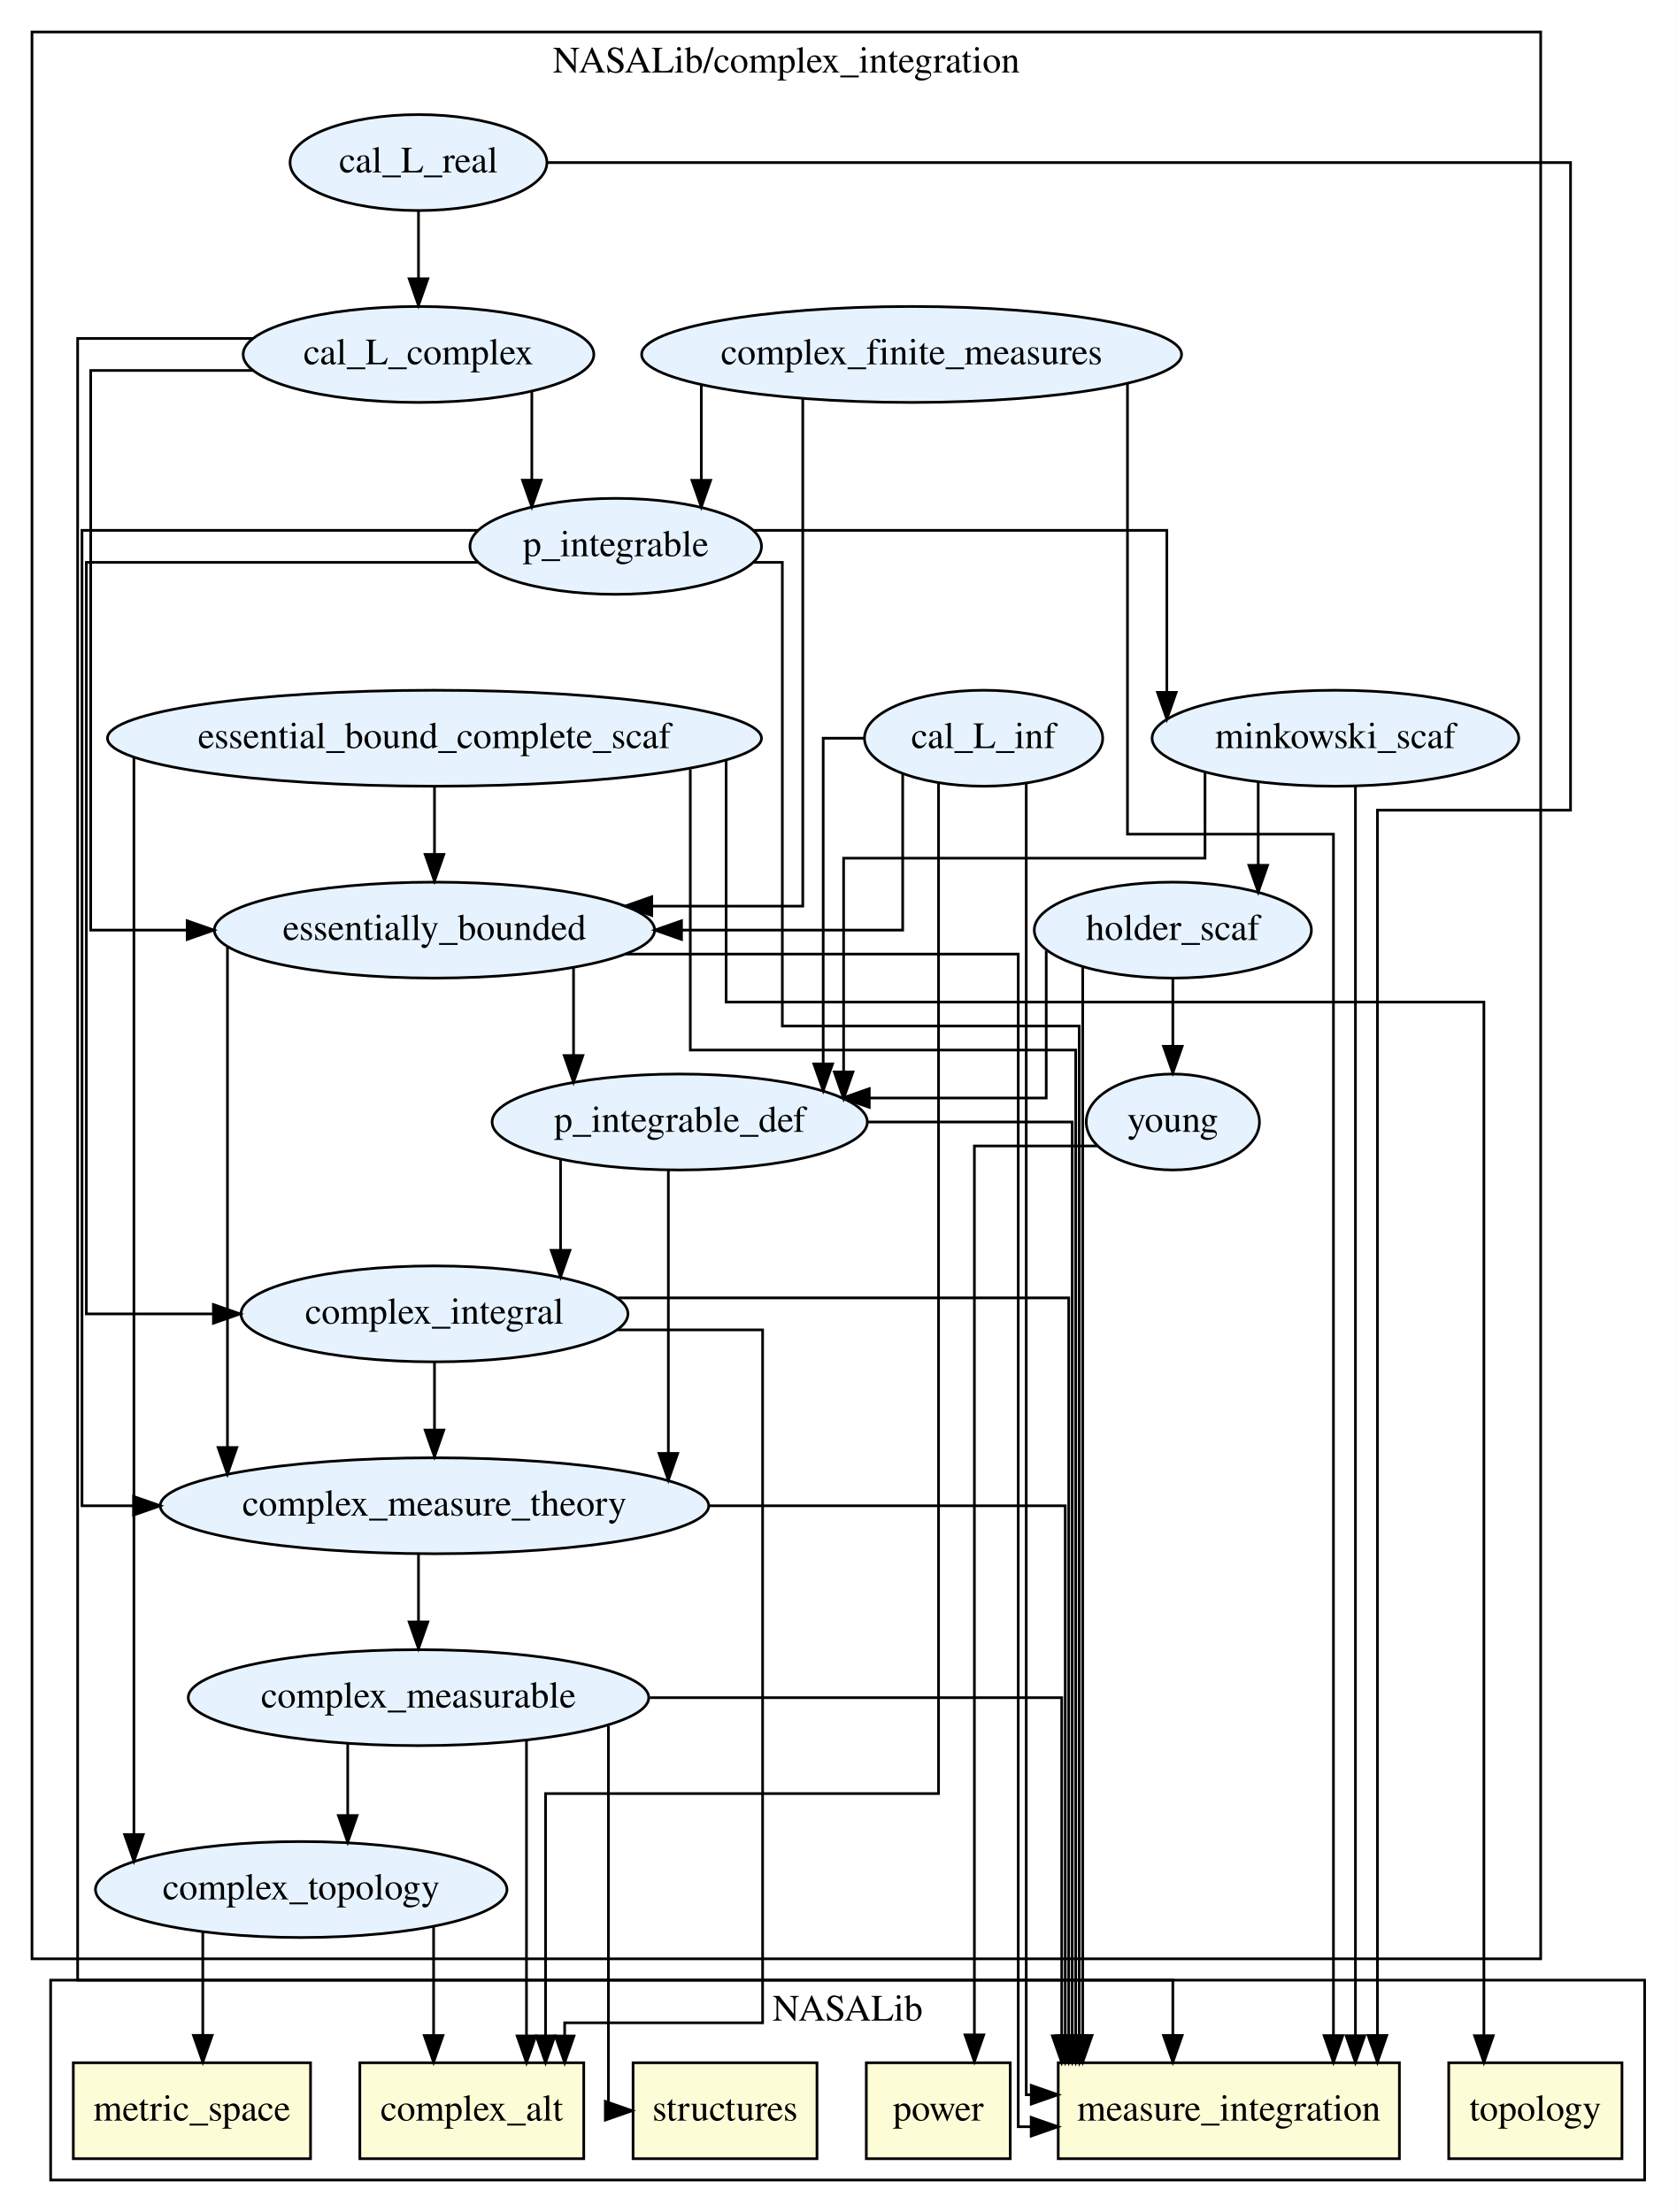
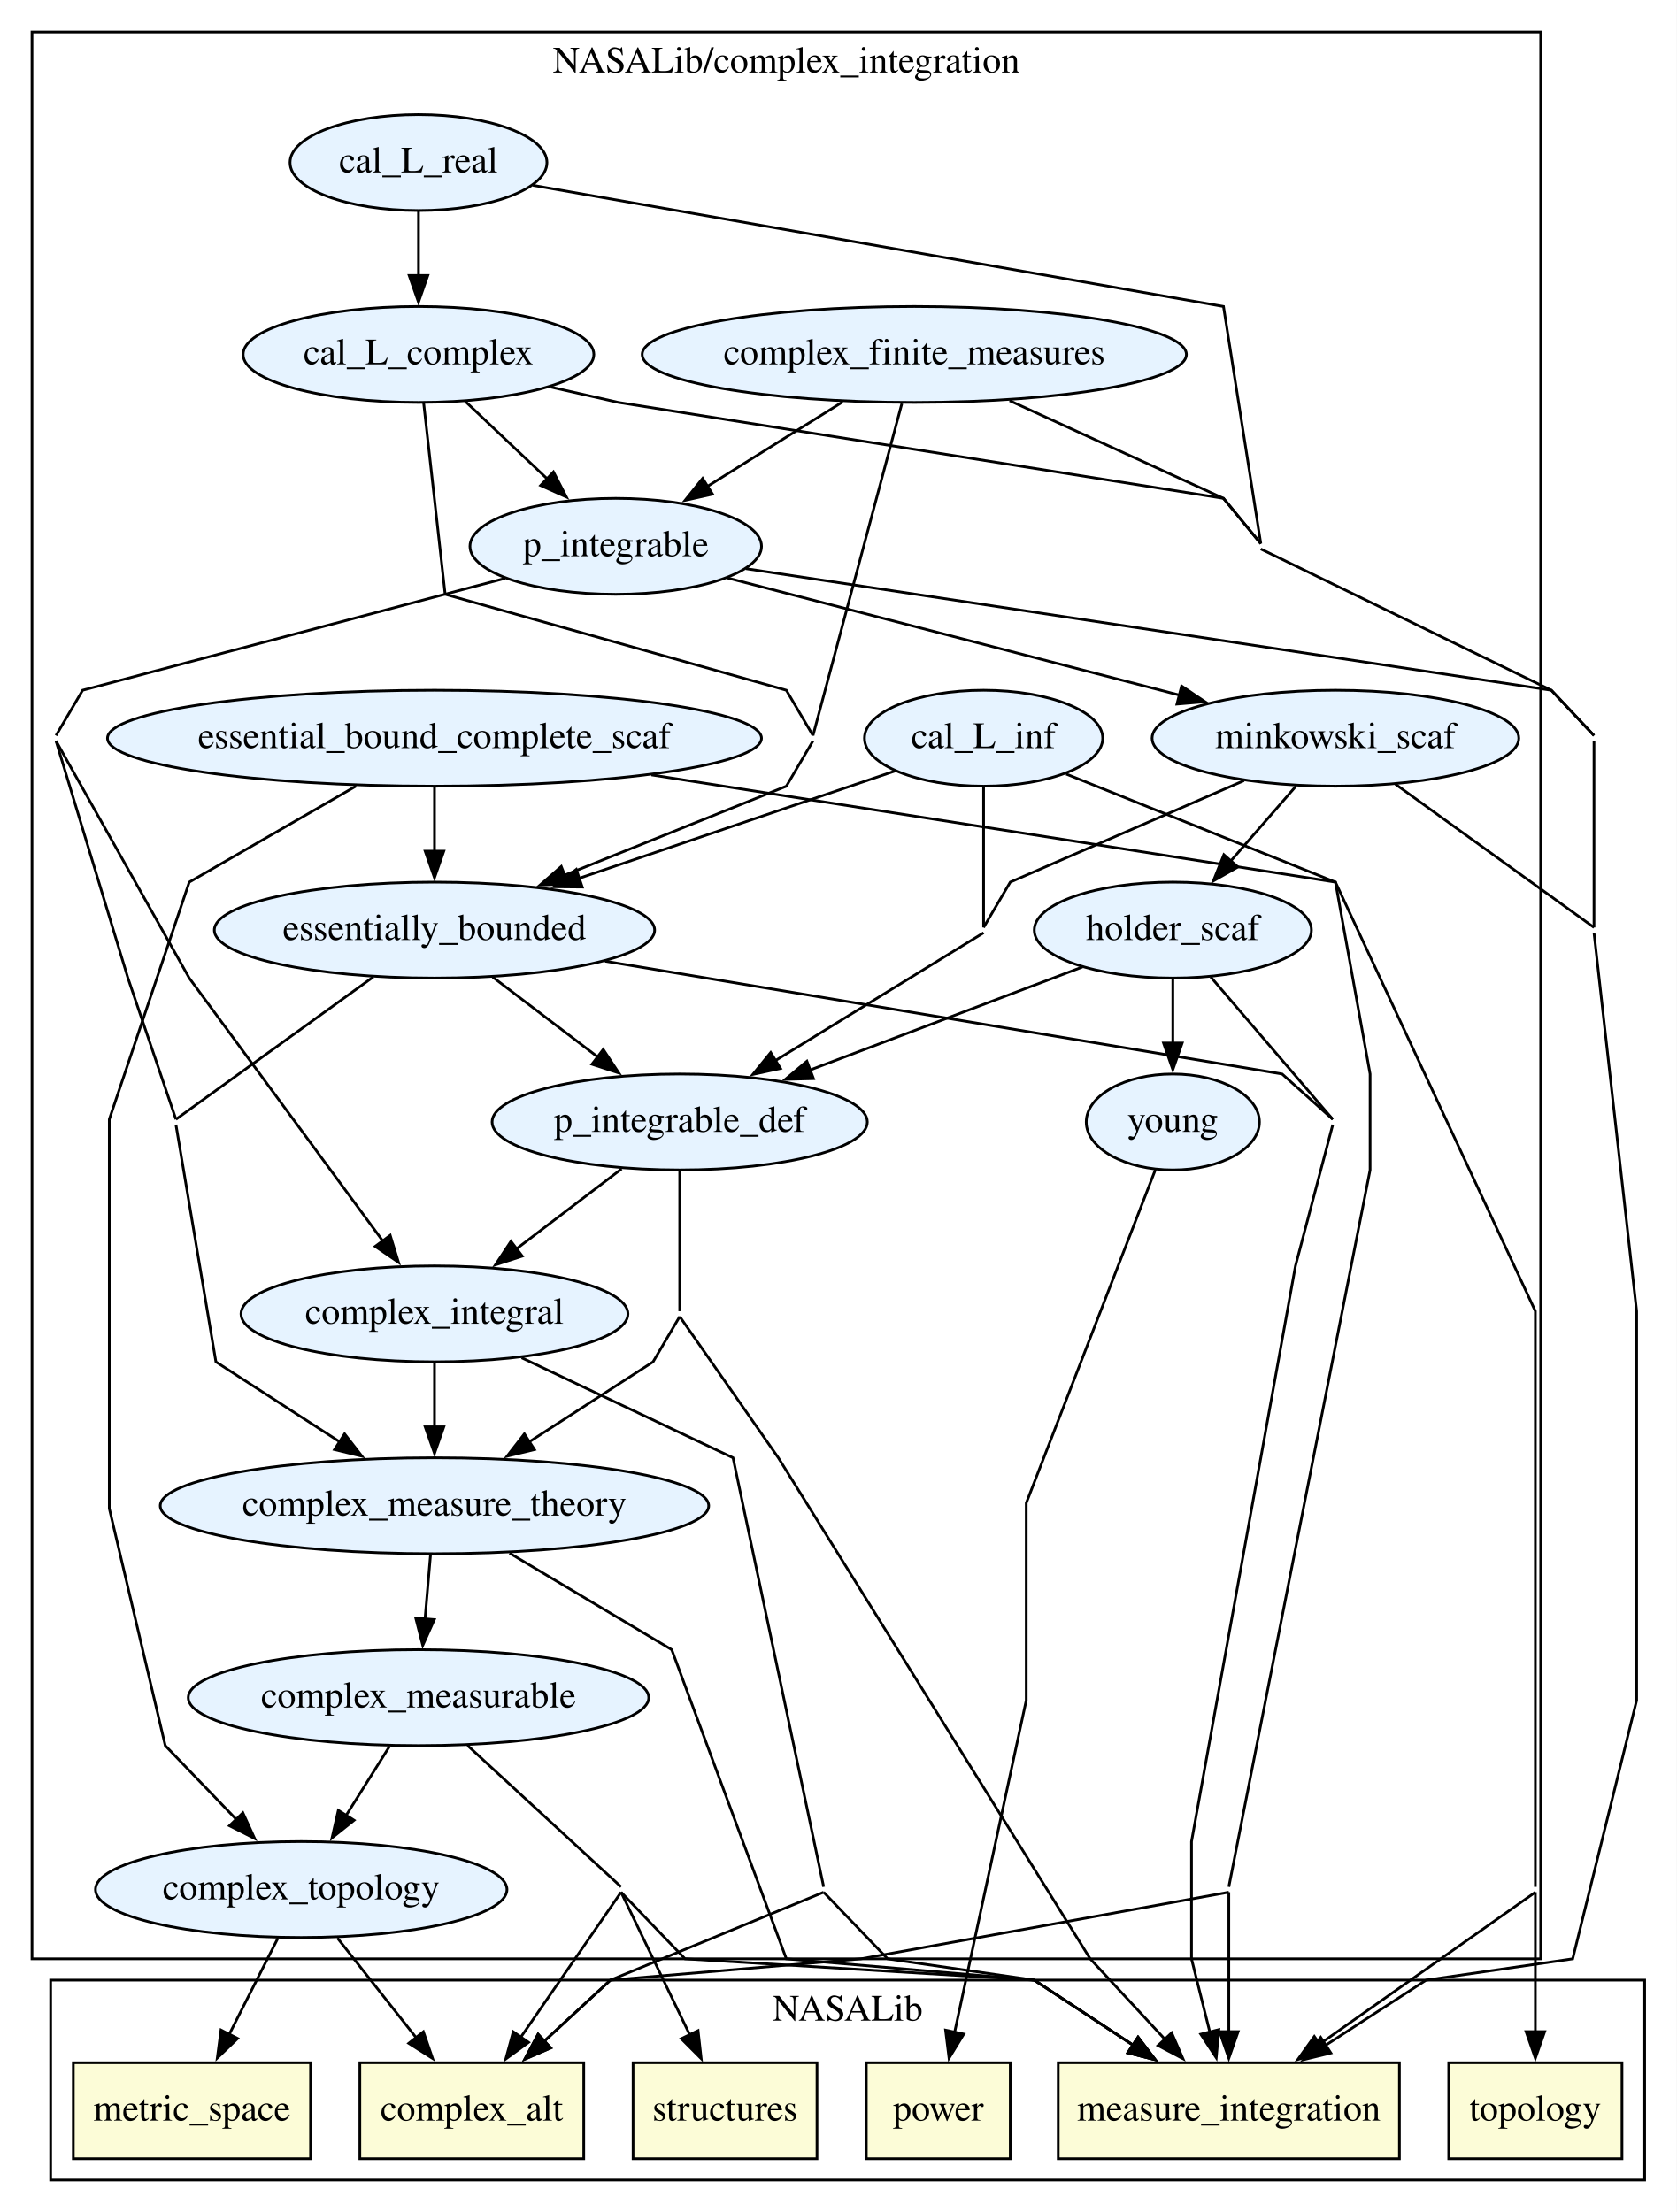
<svg xmlns="http://www.w3.org/2000/svg" width="629pt" height="830pt" viewBox="0.00 0.00 629.00 830.00">
  <g id="graph0" class="graph" transform="scale(1 1) rotate(0) translate(4 826)">
-     <polygon fill="white" stroke="transparent" points="-4,4 -4,-826 625,-826 625,4 -4,4" />
+     <polygon fill="white" stroke="none" points="-4,4 -4,-826 625,-826 625,4 -4,4" />
+     <g id="clust2" class="cluster">
+       <polygon fill="none" stroke="black" points="8,-91 8,-814 574,-814 574,-91 8,-91" />
+       <text text-anchor="middle" x="291" y="-798.8" font-family="Times,serif" font-size="14.00">NASALib/complex_integration</text>
+     </g>
    <g id="clust1" class="cluster">
      <polygon fill="none" stroke="black" points="15,-8 15,-83 613,-83 613,-8 15,-8" />
      <text text-anchor="middle" x="314" y="-67.8" font-family="Times,serif" font-size="14.00">NASALib</text>
    </g>
-     <g id="clust2" class="cluster">
-       <polygon fill="none" stroke="black" points="8,-91 8,-814 574,-814 574,-91 8,-91" />
-       <text text-anchor="middle" x="291" y="-798.8" font-family="Times,serif" font-size="14.00">NASALib/complex_integration</text>
-     </g>
    <g id="node1" class="node">
      <polygon fill="#fcfcd7" stroke="black" points="215,-52 131,-52 131,-16 215,-16 215,-52" />
      <text text-anchor="middle" x="173" y="-30.3" font-family="Times,serif" font-size="14.00">complex_alt</text>
    </g>
    <g id="node2" class="node">
      <ellipse fill="#e6f3ff" stroke="black" cx="153" cy="-693" rx="65.79" ry="18" />
      <text text-anchor="middle" x="153" y="-689.3" font-family="Times,serif" font-size="14.00">cal_L_complex</text>
    </g>
    <g id="node11" class="node">
      <ellipse fill="#e6f3ff" stroke="black" cx="159" cy="-477" rx="82.59" ry="18" />
      <text text-anchor="middle" x="159" y="-473.3" font-family="Times,serif" font-size="14.00">essentially_bounded</text>
    </g>
    <g id="edge1" class="edge">
-       <path fill="none" stroke="black" d="M90.79,-687C60.29,-687 30.03,-687 30.03,-687 30.03,-687 30.03,-477 30.03,-477 30.03,-477 66.22,-477 66.22,-477" />
-       <polygon fill="black" stroke="black" points="66.22,-480.5 76.22,-477 66.22,-473.5 66.22,-480.5" />
+       <path fill="none" stroke="black" d="M154.93,-674.84C157.83,-648.98 163,-603 163,-603 163,-603 291,-567 291,-567 291,-567 301,-550 301,-550" />
+       <path fill="none" stroke="black" d="M301,-548C301,-548 291,-531 291,-531 291,-531 245.18,-512.6 207.54,-497.49" />
+       <polygon fill="black" stroke="black" points="209.17,-494.37 198.58,-493.89 206.56,-500.87 209.17,-494.37" />
    </g>
    <g id="node14" class="node">
      <ellipse fill="#e6f3ff" stroke="black" cx="227" cy="-621" rx="54.69" ry="18" />
      <text text-anchor="middle" x="227" y="-617.3" font-family="Times,serif" font-size="14.00">p_integrable</text>
    </g>
    <g id="edge2" class="edge">
-       <path fill="none" stroke="black" d="M195.52,-679.12C195.52,-679.12 195.52,-645.83 195.52,-645.83" />
-       <polygon fill="black" stroke="black" points="199.02,-645.83 195.52,-635.83 192.02,-645.83 199.02,-645.83" />
+       <path fill="none" stroke="black" d="M170.54,-675.41C179.75,-666.69 191.22,-655.85 201.41,-646.21" />
+       <polygon fill="black" stroke="black" points="203.63,-648.92 208.49,-639.51 198.82,-643.84 203.63,-648.92" />
    </g>
    <g id="node17" class="node">
      <polygon fill="#fcfcd7" stroke="black" points="521,-52 393,-52 393,-16 521,-16 521,-52" />
      <text text-anchor="middle" x="457" y="-30.3" font-family="Times,serif" font-size="14.00">measure_integration</text>
    </g>
    <g id="edge3" class="edge">
-       <path fill="none" stroke="black" d="M90.94,-699C58.36,-699 25.13,-699 25.13,-699 25.13,-699 25.13,-83 25.13,-83 25.13,-83 436,-83 436,-83 436,-83 436,-62.25 436,-62.25" />
-       <polygon fill="black" stroke="black" points="439.5,-62.25 436,-52.25 432.5,-62.25 439.5,-62.25" />
+       <path fill="none" stroke="black" d="M202.61,-680.76C216.56,-677.59 228,-675 228,-675 228,-675 455,-639 455,-639 455,-639 469,-622 469,-622" />
+       <path fill="none" stroke="black" d="M469,-620C469,-620 578,-567 578,-567 578,-567 594,-550 594,-550" />
    </g>
    <g id="node3" class="node">
      <ellipse fill="#e6f3ff" stroke="black" cx="365" cy="-549" rx="44.69" ry="18" />
      <text text-anchor="middle" x="365" y="-545.3" font-family="Times,serif" font-size="14.00">cal_L_inf</text>
    </g>
    <g id="edge4" class="edge">
-       <path fill="none" stroke="black" d="M348.1,-531.98C348.1,-456.19 348.1,-153 348.1,-153 348.1,-153 200.67,-153 200.67,-153 200.67,-153 200.67,-62.07 200.67,-62.07" />
-       <polygon fill="black" stroke="black" points="204.17,-62.07 200.67,-52.07 197.17,-62.07 204.17,-62.07" />
+       <path fill="none" stroke="black" d="M457,-116C457,-116 319,-91 319,-91 319,-91 225,-83 225,-83 225,-83 212.66,-71.61 200.01,-59.93" />
+       <polygon fill="black" stroke="black" points="202.61,-57.57 192.89,-53.36 197.86,-62.71 202.61,-57.57" />
+       <path fill="none" stroke="black" d="M395.95,-535.57C434.96,-519.91 497,-495 497,-495 497,-495 510,-423 510,-423 510,-423 510,-387 510,-387 510,-387 457,-118 457,-118" />
    </g>
    <g id="edge5" class="edge">
-       <path fill="none" stroke="black" d="M334.65,-535.46C334.65,-514.6 334.65,-477 334.65,-477 334.65,-477 251.68,-477 251.68,-477" />
-       <polygon fill="black" stroke="black" points="251.68,-473.5 241.68,-477 251.68,-480.5 251.68,-473.5" />
+       <path fill="none" stroke="black" d="M331.9,-536.75C299.92,-525.88 250.9,-509.23 213.22,-496.42" />
+       <polygon fill="black" stroke="black" points="214.44,-493.14 203.85,-493.24 212.19,-499.77 214.44,-493.14" />
    </g>
    <g id="node15" class="node">
      <ellipse fill="#e6f3ff" stroke="black" cx="251" cy="-405" rx="70.39" ry="18" />
      <text text-anchor="middle" x="251" y="-401.3" font-family="Times,serif" font-size="14.00">p_integrable_def</text>
    </g>
    <g id="edge6" class="edge">
-       <path fill="none" stroke="black" d="M320.01,-549C311.31,-549 304.83,-549 304.83,-549 304.83,-549 304.83,-426.78 304.83,-426.78" />
-       <polygon fill="black" stroke="black" points="308.33,-426.78 304.83,-416.78 301.33,-426.78 308.33,-426.78" />
+       <path fill="none" stroke="black" d="M365,-530.7C365,-509.97 365,-478 365,-478" />
+       <path fill="none" stroke="black" d="M365,-476C365,-476 320.11,-448.44 286.67,-427.9" />
+       <polygon fill="black" stroke="black" points="288.8,-425.1 278.44,-422.85 285.13,-431.07 288.8,-425.1" />
    </g>
    <g id="edge7" class="edge">
-       <path fill="none" stroke="black" d="M381,-532.06C381,-443.75 381,-40 381,-40 381,-40 382.88,-40 382.88,-40" />
-       <polygon fill="black" stroke="black" points="382.88,-43.5 392.88,-40 382.88,-36.5 382.88,-43.5" />
+       <path fill="none" stroke="black" d="M457,-116C457,-116 457,-86.96 457,-63.66" />
+       <polygon fill="black" stroke="black" points="460.5,-63.69 457,-53.69 453.5,-63.69 460.5,-63.69" />
    </g>
    <g id="node4" class="node">
      <ellipse fill="#e6f3ff" stroke="black" cx="153" cy="-765" rx="48.19" ry="18" />
      <text text-anchor="middle" x="153" y="-761.3" font-family="Times,serif" font-size="14.00">cal_L_real</text>
    </g>
    <g id="edge8" class="edge">
-       <path fill="none" stroke="black" d="M153,-746.83C153,-746.83 153,-721.41 153,-721.41" />
-       <polygon fill="black" stroke="black" points="156.5,-721.41 153,-711.41 149.5,-721.41 156.5,-721.41" />
+       <path fill="none" stroke="black" d="M153,-746.7C153,-739.41 153,-730.73 153,-722.54" />
+       <polygon fill="black" stroke="black" points="156.5,-722.62 153,-712.62 149.5,-722.62 156.5,-722.62" />
    </g>
    <g id="edge9" class="edge">
-       <path fill="none" stroke="black" d="M201.32,-765C314.1,-765 585.2,-765 585.2,-765 585.2,-765 585.2,-522 585.2,-522 585.2,-522 512.75,-522 512.75,-522 512.75,-522 512.75,-62.24 512.75,-62.24" />
-       <polygon fill="black" stroke="black" points="516.25,-62.24 512.75,-52.24 509.25,-62.24 516.25,-62.24" />
+       <path fill="none" stroke="black" d="M195.95,-756.46C279.33,-741.83 455,-711 455,-711 455,-711 469,-622 469,-622" />
    </g>
    <g id="node5" class="node">
-       <ellipse fill="#e6f3ff" stroke="black" cx="338" cy="-693" rx="101.28" ry="18" />
-       <text text-anchor="middle" x="338" y="-689.3" font-family="Times,serif" font-size="14.00">complex_finite_measures</text>
+       <ellipse fill="#e6f3ff" stroke="black" cx="339" cy="-693" rx="102.08" ry="18" />
+       <text text-anchor="middle" x="339" y="-689.3" font-family="Times,serif" font-size="14.00">complex_finite_measures</text>
    </g>
    <g id="edge10" class="edge">
-       <path fill="none" stroke="black" d="M297.17,-676.41C297.17,-627.29 297.17,-486 297.17,-486 297.17,-486 240.51,-486 240.51,-486" />
-       <polygon fill="black" stroke="black" points="240.51,-482.5 230.51,-486 240.51,-489.5 240.51,-482.5" />
+       <path fill="none" stroke="black" d="M334.34,-674.59C324.19,-636.67 301,-550 301,-550" />
    </g>
    <g id="edge11" class="edge">
-       <path fill="none" stroke="black" d="M259.1,-681.43C259.1,-681.43 259.1,-645.78 259.1,-645.78" />
-       <polygon fill="black" stroke="black" points="262.6,-645.78 259.1,-635.78 255.6,-645.78 262.6,-645.78" />
+       <path fill="none" stroke="black" d="M312.17,-675.23C296.95,-665.72 277.74,-653.71 261.42,-643.51" />
+       <polygon fill="black" stroke="black" points="263.31,-640.57 252.98,-638.24 259.6,-646.5 263.31,-640.57" />
    </g>
    <g id="edge12" class="edge">
-       <path fill="none" stroke="black" d="M418.98,-682.01C418.98,-642.93 418.98,-513 418.98,-513 418.98,-513 496.25,-513 496.25,-513 496.25,-513 496.25,-62.19 496.25,-62.19" />
-       <polygon fill="black" stroke="black" points="499.75,-62.19 496.25,-52.19 492.75,-62.19 499.75,-62.19" />
+       <path fill="none" stroke="black" d="M374.75,-675.67C408.83,-660.09 455,-639 455,-639 455,-639 469,-622 469,-622" />
    </g>
    <g id="node6" class="node">
      <ellipse fill="#e6f3ff" stroke="black" cx="159" cy="-333" rx="72.59" ry="18" />
      <text text-anchor="middle" x="159" y="-329.3" font-family="Times,serif" font-size="14.00">complex_integral</text>
    </g>
    <g id="edge13" class="edge">
-       <path fill="none" stroke="black" d="M227.75,-327C255.94,-327 282.1,-327 282.1,-327 282.1,-327 282.1,-67 282.1,-67 282.1,-67 207.84,-67 207.84,-67 207.84,-67 207.84,-62.04 207.84,-62.04" />
-       <polygon fill="black" stroke="black" points="211.34,-62.04 207.84,-52.04 204.34,-62.04 211.34,-62.04" />
+       <path fill="none" stroke="black" d="M305,-116C305,-116 225,-83 225,-83 225,-83 212.66,-71.61 200.01,-59.93" />
+       <polygon fill="black" stroke="black" points="202.61,-57.57 192.89,-53.36 197.86,-62.71 202.61,-57.57" />
+       <path fill="none" stroke="black" d="M191.7,-316.53C224.75,-300.88 271,-279 271,-279 271,-279 305,-118 305,-118" />
    </g>
    <g id="node8" class="node">
      <ellipse fill="#e6f3ff" stroke="black" cx="159" cy="-261" rx="102.88" ry="18" />
      <text text-anchor="middle" x="159" y="-257.3" font-family="Times,serif" font-size="14.00">complex_measure_theory</text>
    </g>
    <g id="edge14" class="edge">
-       <path fill="none" stroke="black" d="M159,-314.83C159,-314.83 159,-289.41 159,-289.41" />
-       <polygon fill="black" stroke="black" points="162.5,-289.41 159,-279.41 155.5,-289.41 162.5,-289.41" />
+       <path fill="none" stroke="black" d="M159,-314.7C159,-307.41 159,-298.73 159,-290.54" />
+       <polygon fill="black" stroke="black" points="162.5,-290.62 159,-280.62 155.5,-290.62 162.5,-290.62" />
    </g>
    <g id="edge15" class="edge">
-       <path fill="none" stroke="black" d="M227.82,-339C298.09,-339 396.94,-339 396.94,-339 396.94,-339 396.94,-62.17 396.94,-62.17" />
-       <polygon fill="black" stroke="black" points="400.44,-62.17 396.94,-52.17 393.44,-62.17 400.44,-62.17" />
+       <path fill="none" stroke="black" d="M305,-116C305,-116 329,-91 329,-91 329,-91 384,-83 384,-83 384,-83 402.66,-70.73 421.11,-58.6" />
+       <polygon fill="black" stroke="black" points="422.95,-61.58 429.38,-53.16 419.1,-55.73 422.95,-61.58" />
    </g>
    <g id="node7" class="node">
      <ellipse fill="#e6f3ff" stroke="black" cx="153" cy="-189" rx="86.38" ry="18" />
      <text text-anchor="middle" x="153" y="-185.3" font-family="Times,serif" font-size="14.00">complex_measurable</text>
    </g>
    <g id="edge16" class="edge">
-       <path fill="none" stroke="black" d="M193.51,-173C193.51,-173 193.51,-62.06 193.51,-62.06" />
-       <polygon fill="black" stroke="black" points="197.01,-62.06 193.51,-52.06 190.01,-62.06 197.01,-62.06" />
+       <path fill="none" stroke="black" d="M229,-116C229,-116 207.61,-85.07 191.27,-61.43" />
+       <polygon fill="black" stroke="black" points="194.3,-59.66 185.74,-53.42 188.54,-63.64 194.3,-59.66" />
+       <path fill="none" stroke="black" d="M171.4,-171.05C193.89,-150.34 229,-118 229,-118" />
    </g>
    <g id="node9" class="node">
      <ellipse fill="#e6f3ff" stroke="black" cx="109" cy="-117" rx="77.19" ry="18" />
      <text text-anchor="middle" x="109" y="-113.3" font-family="Times,serif" font-size="14.00">complex_topology</text>
    </g>
    <g id="edge17" class="edge">
-       <path fill="none" stroke="black" d="M126.45,-171.57C126.45,-171.57 126.45,-144.77 126.45,-144.77" />
-       <polygon fill="black" stroke="black" points="129.95,-144.77 126.45,-134.77 122.95,-144.77 129.95,-144.77" />
+       <path fill="none" stroke="black" d="M142.12,-170.7C137.22,-162.9 131.32,-153.51 125.86,-144.83" />
+       <polygon fill="black" stroke="black" points="128.84,-142.99 120.56,-136.39 122.92,-146.71 128.84,-142.99" />
    </g>
    <g id="edge18" class="edge">
-       <path fill="none" stroke="black" d="M239.78,-189C308.96,-189 394.31,-189 394.31,-189 394.31,-189 394.31,-62.08 394.31,-62.08" />
-       <polygon fill="black" stroke="black" points="397.81,-62.08 394.31,-52.08 390.81,-62.08 397.81,-62.08" />
+       <path fill="none" stroke="black" d="M229,-116C229,-116 253,-91 253,-91 253,-91 384,-83 384,-83 384,-83 402.66,-70.73 421.11,-58.6" />
+       <polygon fill="black" stroke="black" points="422.95,-61.58 429.38,-53.16 419.1,-55.73 422.95,-61.58" />
    </g>
    <g id="node20" class="node">
      <polygon fill="#fcfcd7" stroke="black" points="302.5,-52 233.5,-52 233.5,-16 302.5,-16 302.5,-52" />
      <text text-anchor="middle" x="268" y="-30.3" font-family="Times,serif" font-size="14.00">structures</text>
    </g>
    <g id="edge19" class="edge">
-       <path fill="none" stroke="black" d="M224.25,-178.35C224.25,-143.33 224.25,-34 224.25,-34 224.25,-34 225.14,-34 225.14,-34" />
-       <polygon fill="black" stroke="black" points="223.1,-37.5 233.1,-34 223.1,-30.5 223.1,-37.5" />
+       <path fill="none" stroke="black" d="M229,-116C229,-116 243.5,-85.89 254.82,-62.38" />
+       <polygon fill="black" stroke="black" points="257.89,-64.07 259.07,-53.54 251.58,-61.03 257.89,-64.07" />
    </g>
    <g id="edge20" class="edge">
-       <path fill="none" stroke="black" d="M153,-242.83C153,-242.83 153,-217.41 153,-217.41" />
-       <polygon fill="black" stroke="black" points="156.5,-217.41 153,-207.41 149.5,-217.41 156.5,-217.41" />
+       <path fill="none" stroke="black" d="M157.52,-242.7C156.89,-235.41 156.15,-226.73 155.45,-218.54" />
+       <polygon fill="black" stroke="black" points="158.94,-218.28 154.6,-208.61 151.96,-218.87 158.94,-218.28" />
    </g>
    <g id="edge21" class="edge">
-       <path fill="none" stroke="black" d="M261.76,-261C325.61,-261 395.63,-261 395.63,-261 395.63,-261 395.63,-62.19 395.63,-62.19" />
-       <polygon fill="black" stroke="black" points="399.13,-62.19 395.63,-52.19 392.13,-62.19 399.13,-62.19" />
+       <path fill="none" stroke="black" d="M187.16,-243.23C213.23,-227.7 248,-207 248,-207 248,-207 291,-91 291,-91 291,-91 384,-83 384,-83 384,-83 402.66,-70.73 421.11,-58.6" />
+       <polygon fill="black" stroke="black" points="422.95,-61.58 429.38,-53.16 419.1,-55.73 422.95,-61.58" />
    </g>
    <g id="edge22" class="edge">
-       <path fill="none" stroke="black" d="M158.67,-102.92C158.67,-102.92 158.67,-62.22 158.67,-62.22" />
-       <polygon fill="black" stroke="black" points="162.17,-62.22 158.67,-52.22 155.17,-62.22 162.17,-62.22" />
+       <path fill="none" stroke="black" d="M122.57,-98.82C131.17,-87.94 142.46,-73.66 152.17,-61.36" />
+       <polygon fill="black" stroke="black" points="154.83,-63.64 158.29,-53.62 149.34,-59.3 154.83,-63.64" />
    </g>
    <g id="node18" class="node">
      <polygon fill="#fcfcd7" stroke="black" points="112.5,-52 23.5,-52 23.5,-16 112.5,-16 112.5,-52" />
      <text text-anchor="middle" x="68" y="-30.3" font-family="Times,serif" font-size="14.00">metric_space</text>
    </g>
    <g id="edge23" class="edge">
-       <path fill="none" stroke="black" d="M72.08,-101C72.08,-101 72.08,-62.27 72.08,-62.27" />
-       <polygon fill="black" stroke="black" points="75.58,-62.27 72.08,-52.27 68.58,-62.27 75.58,-62.27" />
+       <path fill="none" stroke="black" d="M100.3,-98.82C94.96,-88.26 87.99,-74.49 81.89,-62.45" />
+       <polygon fill="black" stroke="black" points="85.15,-61.12 77.51,-53.78 78.9,-64.29 85.15,-61.12" />
    </g>
    <g id="node10" class="node">
      <ellipse fill="#e6f3ff" stroke="black" cx="159" cy="-549" rx="122.68" ry="18" />
      <text text-anchor="middle" x="159" y="-545.3" font-family="Times,serif" font-size="14.00">essential_bound_complete_scaf</text>
    </g>
    <g id="edge24" class="edge">
-       <path fill="none" stroke="black" d="M46.24,-541.5C46.24,-541.5 46.24,-137.65 46.24,-137.65" />
-       <polygon fill="black" stroke="black" points="49.74,-137.65 46.24,-127.65 42.74,-137.65 49.74,-137.65" />
+       <path fill="none" stroke="black" d="M129.64,-531.08C102.71,-515.57 67,-495 67,-495 67,-495 37,-406 37,-406 37,-406 37,-406 37,-260 37,-260 58,-171 58,-171 58,-171 71.75,-156.71 84.97,-142.97" />
+       <polygon fill="black" stroke="black" points="87.12,-145.78 91.53,-136.15 82.08,-140.93 87.12,-145.78" />
    </g>
    <g id="edge25" class="edge">
-       <path fill="none" stroke="black" d="M159,-530.83C159,-530.83 159,-505.41 159,-505.41" />
-       <polygon fill="black" stroke="black" points="162.5,-505.41 159,-495.41 155.5,-505.41 162.5,-505.41" />
+       <path fill="none" stroke="black" d="M159,-530.7C159,-523.41 159,-514.73 159,-506.54" />
+       <polygon fill="black" stroke="black" points="162.5,-506.62 159,-496.62 155.5,-506.62 162.5,-506.62" />
    </g>
    <g id="edge26" class="edge">
-       <path fill="none" stroke="black" d="M254.97,-537.35C254.97,-507.76 254.97,-432 254.97,-432 254.97,-432 399.56,-432 399.56,-432 399.56,-432 399.56,-62.14 399.56,-62.14" />
-       <polygon fill="black" stroke="black" points="403.06,-62.14 399.56,-52.14 396.06,-62.14 403.06,-62.14" />
+       <path fill="none" stroke="black" d="M572,-116C572,-116 524.76,-82.73 490.84,-58.83" />
+       <polygon fill="black" stroke="black" points="493.1,-56.15 482.91,-53.25 489.07,-61.87 493.1,-56.15" />
+       <path fill="none" stroke="black" d="M240.39,-535.24C340.4,-519.56 497,-495 497,-495 497,-495 572,-334 572,-334 572,-334 572,-334 572,-260 572,-260 572,-118 572,-118" />
    </g>
    <g id="node21" class="node">
      <polygon fill="#fcfcd7" stroke="black" points="604.5,-52 539.5,-52 539.5,-16 604.5,-16 604.5,-52" />
      <text text-anchor="middle" x="572" y="-30.3" font-family="Times,serif" font-size="14.00">topology</text>
    </g>
    <g id="edge27" class="edge">
-       <path fill="none" stroke="black" d="M268.41,-540.56C268.41,-516.62 268.41,-450 268.41,-450 268.41,-450 552.7,-450 552.7,-450 552.7,-450 552.7,-62.14 552.7,-62.14" />
-       <polygon fill="black" stroke="black" points="556.2,-62.14 552.7,-52.14 549.2,-62.14 556.2,-62.14" />
+       <path fill="none" stroke="black" d="M572,-116C572,-116 572,-86.96 572,-63.66" />
+       <polygon fill="black" stroke="black" points="575.5,-63.69 572,-53.69 568.5,-63.69 575.5,-63.69" />
    </g>
    <g id="edge28" class="edge">
-       <path fill="none" stroke="black" d="M81.33,-470.77C81.33,-470.77 81.33,-282.85 81.33,-282.85" />
-       <polygon fill="black" stroke="black" points="84.83,-282.85 81.33,-272.85 77.83,-282.85 84.83,-282.85" />
+       <path fill="none" stroke="black" d="M136.01,-459.41C107.33,-438.71 62,-406 62,-406" />
    </g>
    <g id="edge29" class="edge">
-       <path fill="none" stroke="black" d="M211.17,-462.78C211.17,-462.78 211.17,-429.94 211.17,-429.94" />
-       <polygon fill="black" stroke="black" points="214.67,-429.94 211.17,-419.94 207.67,-429.94 214.67,-429.94" />
+       <path fill="none" stroke="black" d="M180.8,-459.41C192.6,-450.43 207.38,-439.19 220.32,-429.34" />
+       <polygon fill="black" stroke="black" points="222.31,-432.23 228.15,-423.39 218.07,-426.66 222.31,-432.23" />
    </g>
    <g id="edge30" class="edge">
-       <path fill="none" stroke="black" d="M230.71,-468C294.58,-468 378,-468 378,-468 378,-468 378,-28 378,-28 378,-28 382.86,-28 382.86,-28" />
-       <polygon fill="black" stroke="black" points="382.86,-31.5 392.86,-28 382.86,-24.5 382.86,-31.5" />
+       <path fill="none" stroke="black" d="M496,-404C496,-404 482,-351 482,-351 482,-351 443,-135 443,-135 443,-135 443,-91 443,-91 443,-91 446.45,-77.21 449.92,-63.32" />
+       <polygon fill="black" stroke="black" points="453.25,-64.43 452.28,-53.88 446.46,-62.73 453.25,-64.43" />
+       <path fill="none" stroke="black" d="M222.97,-465.34C315.83,-449.86 477,-423 477,-423 477,-423 496,-406 496,-406" />
    </g>
    <g id="node12" class="node">
      <ellipse fill="#e6f3ff" stroke="black" cx="436" cy="-477" rx="51.99" ry="18" />
      <text text-anchor="middle" x="436" y="-473.3" font-family="Times,serif" font-size="14.00">holder_scaf</text>
    </g>
    <g id="edge31" class="edge">
-       <path fill="none" stroke="black" d="M388.5,-469.27C388.5,-452.45 388.5,-414 388.5,-414 388.5,-414 322.11,-414 322.11,-414" />
-       <polygon fill="black" stroke="black" points="322.11,-410.5 312.11,-414 322.11,-417.5 322.11,-410.5" />
+       <path fill="none" stroke="black" d="M402.07,-463.16C373.39,-452.31 331.95,-436.63 299.73,-424.44" />
+       <polygon fill="black" stroke="black" points="301.19,-421.25 290.6,-420.98 298.71,-427.8 301.19,-421.25" />
    </g>
    <g id="node16" class="node">
      <ellipse fill="#e6f3ff" stroke="black" cx="436" cy="-405" rx="32.49" ry="18" />
      <text text-anchor="middle" x="436" y="-401.3" font-family="Times,serif" font-size="14.00">young</text>
    </g>
    <g id="edge32" class="edge">
-       <path fill="none" stroke="black" d="M436,-458.83C436,-458.83 436,-433.41 436,-433.41" />
-       <polygon fill="black" stroke="black" points="439.5,-433.41 436,-423.41 432.5,-433.41 439.5,-433.41" />
+       <path fill="none" stroke="black" d="M436,-458.7C436,-451.41 436,-442.73 436,-434.54" />
+       <polygon fill="black" stroke="black" points="439.5,-434.62 436,-424.62 432.5,-434.62 439.5,-434.62" />
    </g>
    <g id="edge33" class="edge">
-       <path fill="none" stroke="black" d="M402.19,-463.26C402.19,-463.26 402.19,-62.26 402.19,-62.26" />
-       <polygon fill="black" stroke="black" points="405.69,-62.26 402.19,-52.26 398.69,-62.26 405.69,-62.26" />
+       <path fill="none" stroke="black" d="M450.22,-459.41C467.96,-438.71 496,-406 496,-406" />
    </g>
    <g id="node13" class="node">
      <ellipse fill="#e6f3ff" stroke="black" cx="497" cy="-549" rx="68.79" ry="18" />
      <text text-anchor="middle" x="497" y="-545.3" font-family="Times,serif" font-size="14.00">minkowski_scaf</text>
    </g>
    <g id="edge34" class="edge">
-       <path fill="none" stroke="black" d="M468.03,-532.66C468.03,-532.66 468.03,-501.32 468.03,-501.32" />
-       <polygon fill="black" stroke="black" points="471.53,-501.32 468.03,-491.32 464.53,-501.32 471.53,-501.32" />
+       <path fill="none" stroke="black" d="M482.23,-531.05C474.86,-522.59 465.79,-512.19 457.65,-502.84" />
+       <polygon fill="black" stroke="black" points="460.41,-500.69 451.2,-495.45 455.14,-505.29 460.41,-500.69" />
    </g>
    <g id="edge35" class="edge">
-       <path fill="none" stroke="black" d="M448.07,-536.23C448.07,-522.92 448.07,-504 448.07,-504 448.07,-504 312.49,-504 312.49,-504 312.49,-504 312.49,-423.79 312.49,-423.79" />
-       <polygon fill="black" stroke="black" points="315.99,-423.79 312.49,-413.79 308.99,-423.79 315.99,-423.79" />
+       <path fill="none" stroke="black" d="M462.69,-533.1C426.61,-517.42 375,-495 375,-495 375,-495 365,-478 365,-478" />
    </g>
    <g id="edge36" class="edge">
-       <path fill="none" stroke="black" d="M504.5,-530.97C504.5,-530.97 504.5,-62.15 504.5,-62.15" />
-       <polygon fill="black" stroke="black" points="508,-62.15 504.5,-52.15 501,-62.15 508,-62.15" />
+       <path fill="none" stroke="black" d="M519.5,-531.76C548.15,-511.09 594,-478 594,-478" />
+       <path fill="none" stroke="black" d="M594,-476C594,-476 610,-334 610,-334 610,-334 610,-334 610,-188 610,-188 586,-91 586,-91 586,-91 531,-83 531,-83 531,-83 511.91,-70.62 493.12,-58.43" />
+       <polygon fill="black" stroke="black" points="495.28,-55.66 484.99,-53.15 491.47,-61.53 495.28,-55.66" />
+     </g>
+     <g id="edge37" class="edge">
+       <path fill="none" stroke="black" d="M17,-548C17,-548 67,-459 67,-459 67,-459 112.68,-396.94 139.66,-360.28" />
+       <polygon fill="black" stroke="black" points="142.39,-362.47 145.5,-352.34 136.76,-358.32 142.39,-362.47" />
+     </g>
+     <g id="edge38" class="edge">
+       <path fill="none" stroke="black" d="M62,-404C62,-404 77,-315 77,-315 77,-315 101.31,-299.29 123.45,-284.98" />
+       <polygon fill="black" stroke="black" points="125.28,-287.96 131.78,-279.59 121.49,-282.08 125.28,-287.96" />
+       <path fill="none" stroke="black" d="M185.56,-609.02C126.98,-593.49 27,-567 27,-567 27,-567 17,-550 17,-550" />
+       <path fill="none" stroke="black" d="M17,-548C17,-548 44,-459 44,-459 44,-459 62,-406 62,-406" />
+     </g>
+     <g id="edge39" class="edge">
+       <path fill="none" stroke="black" d="M268.89,-609.14C314.43,-597.33 387.53,-578.38 438.67,-565.12" />
+       <polygon fill="black" stroke="black" points="439.28,-568.58 448.09,-562.68 437.53,-561.8 439.28,-568.58" />
    </g>
    <g id="edge40" class="edge">
-       <path fill="none" stroke="black" d="M175.34,-615C116.49,-615 28.39,-615 28.39,-615 28.39,-615 28.39,-333 28.39,-333 28.39,-333 76.06,-333 76.06,-333" />
-       <polygon fill="black" stroke="black" points="76.06,-336.5 86.06,-333 76.06,-329.5 76.06,-336.5" />
+       <path fill="none" stroke="black" d="M275.81,-612.63C372.25,-598.07 578,-567 578,-567 578,-567 594,-550 594,-550" />
+       <path fill="none" stroke="black" d="M594,-548C594,-548 594,-478 594,-478" />
    </g>
    <g id="edge41" class="edge">
-       <path fill="none" stroke="black" d="M175.43,-627C116.11,-627 26.76,-627 26.76,-627 26.76,-627 26.76,-261 26.76,-261 26.76,-261 46.11,-261 46.11,-261" />
-       <polygon fill="black" stroke="black" points="46.11,-264.5 56.11,-261 46.11,-257.5 46.11,-264.5" />
+       <path fill="none" stroke="black" d="M229.2,-387.41C217.4,-378.43 202.62,-367.19 189.68,-357.34" />
+       <polygon fill="black" stroke="black" points="191.93,-354.66 181.85,-351.39 187.69,-360.23 191.93,-354.66" />
    </g>
    <g id="edge42" class="edge">
-       <path fill="none" stroke="black" d="M278.64,-627C339.88,-627 433.75,-627 433.75,-627 433.75,-627 433.75,-566.2 433.75,-566.2" />
-       <polygon fill="black" stroke="black" points="437.25,-566.2 433.75,-556.2 430.25,-566.2 437.25,-566.2" />
+       <path fill="none" stroke="black" d="M251,-386.7C251,-365.97 251,-334 251,-334" />
+       <path fill="none" stroke="black" d="M251,-332C251,-332 241,-315 241,-315 241,-315 216.69,-299.29 194.55,-284.98" />
+       <polygon fill="black" stroke="black" points="196.51,-282.08 186.22,-279.59 192.72,-287.96 196.51,-282.08" />
    </g>
    <g id="edge43" class="edge">
-       <path fill="none" stroke="black" d="M278.62,-615C285.09,-615 289.5,-615 289.5,-615 289.5,-615 289.5,-441 289.5,-441 289.5,-441 400.88,-441 400.88,-441 400.88,-441 400.88,-62.01 400.88,-62.01" />
-       <polygon fill="black" stroke="black" points="404.38,-62.01 400.88,-52.01 397.38,-62.01 404.38,-62.01" />
-     </g>
-     <g id="edge37" class="edge">
-       <path fill="none" stroke="black" d="M206.3,-391.12C206.3,-391.12 206.3,-356.84 206.3,-356.84" />
-       <polygon fill="black" stroke="black" points="209.8,-356.84 206.3,-346.84 202.8,-356.84 209.8,-356.84" />
-     </g>
-     <g id="edge38" class="edge">
-       <path fill="none" stroke="black" d="M246.74,-386.76C246.74,-386.76 246.74,-280.64 246.74,-280.64" />
-       <polygon fill="black" stroke="black" points="250.24,-280.64 246.74,-270.64 243.24,-280.64 250.24,-280.64" />
-     </g>
-     <g id="edge39" class="edge">
-       <path fill="none" stroke="black" d="M321.61,-405C359.4,-405 398.25,-405 398.25,-405 398.25,-405 398.25,-62.15 398.25,-62.15" />
-       <polygon fill="black" stroke="black" points="401.75,-62.15 398.25,-52.15 394.75,-62.15 401.75,-62.15" />
+       <path fill="none" stroke="black" d="M251,-332C251,-332 288,-279 288,-279 288,-279 405,-91 405,-91 405,-91 419.37,-75.52 433,-60.84" />
+       <polygon fill="black" stroke="black" points="435.56,-63.23 439.8,-53.52 430.43,-58.47 435.56,-63.23" />
    </g>
    <g id="node19" class="node">
      <polygon fill="#fcfcd7" stroke="black" points="375,-52 321,-52 321,-16 375,-16 375,-52" />
      <text text-anchor="middle" x="348" y="-30.3" font-family="Times,serif" font-size="14.00">power</text>
    </g>
    <g id="edge44" class="edge">
-       <path fill="none" stroke="black" d="M407.85,-396C386.77,-396 361.55,-396 361.55,-396 361.55,-396 361.55,-62.45 361.55,-62.45" />
-       <polygon fill="black" stroke="black" points="365.05,-62.45 361.55,-52.45 358.05,-62.45 365.05,-62.45" />
+       <path fill="none" stroke="black" d="M429.47,-387.15C414.91,-349.54 381,-262 381,-262 381,-262 381,-262 381,-188 381,-188 363.67,-107.67 354.13,-63.42" />
+       <polygon fill="black" stroke="black" points="357.57,-62.77 352.04,-53.73 350.73,-64.25 357.57,-62.77" />
    </g>
  </g>
</svg>
